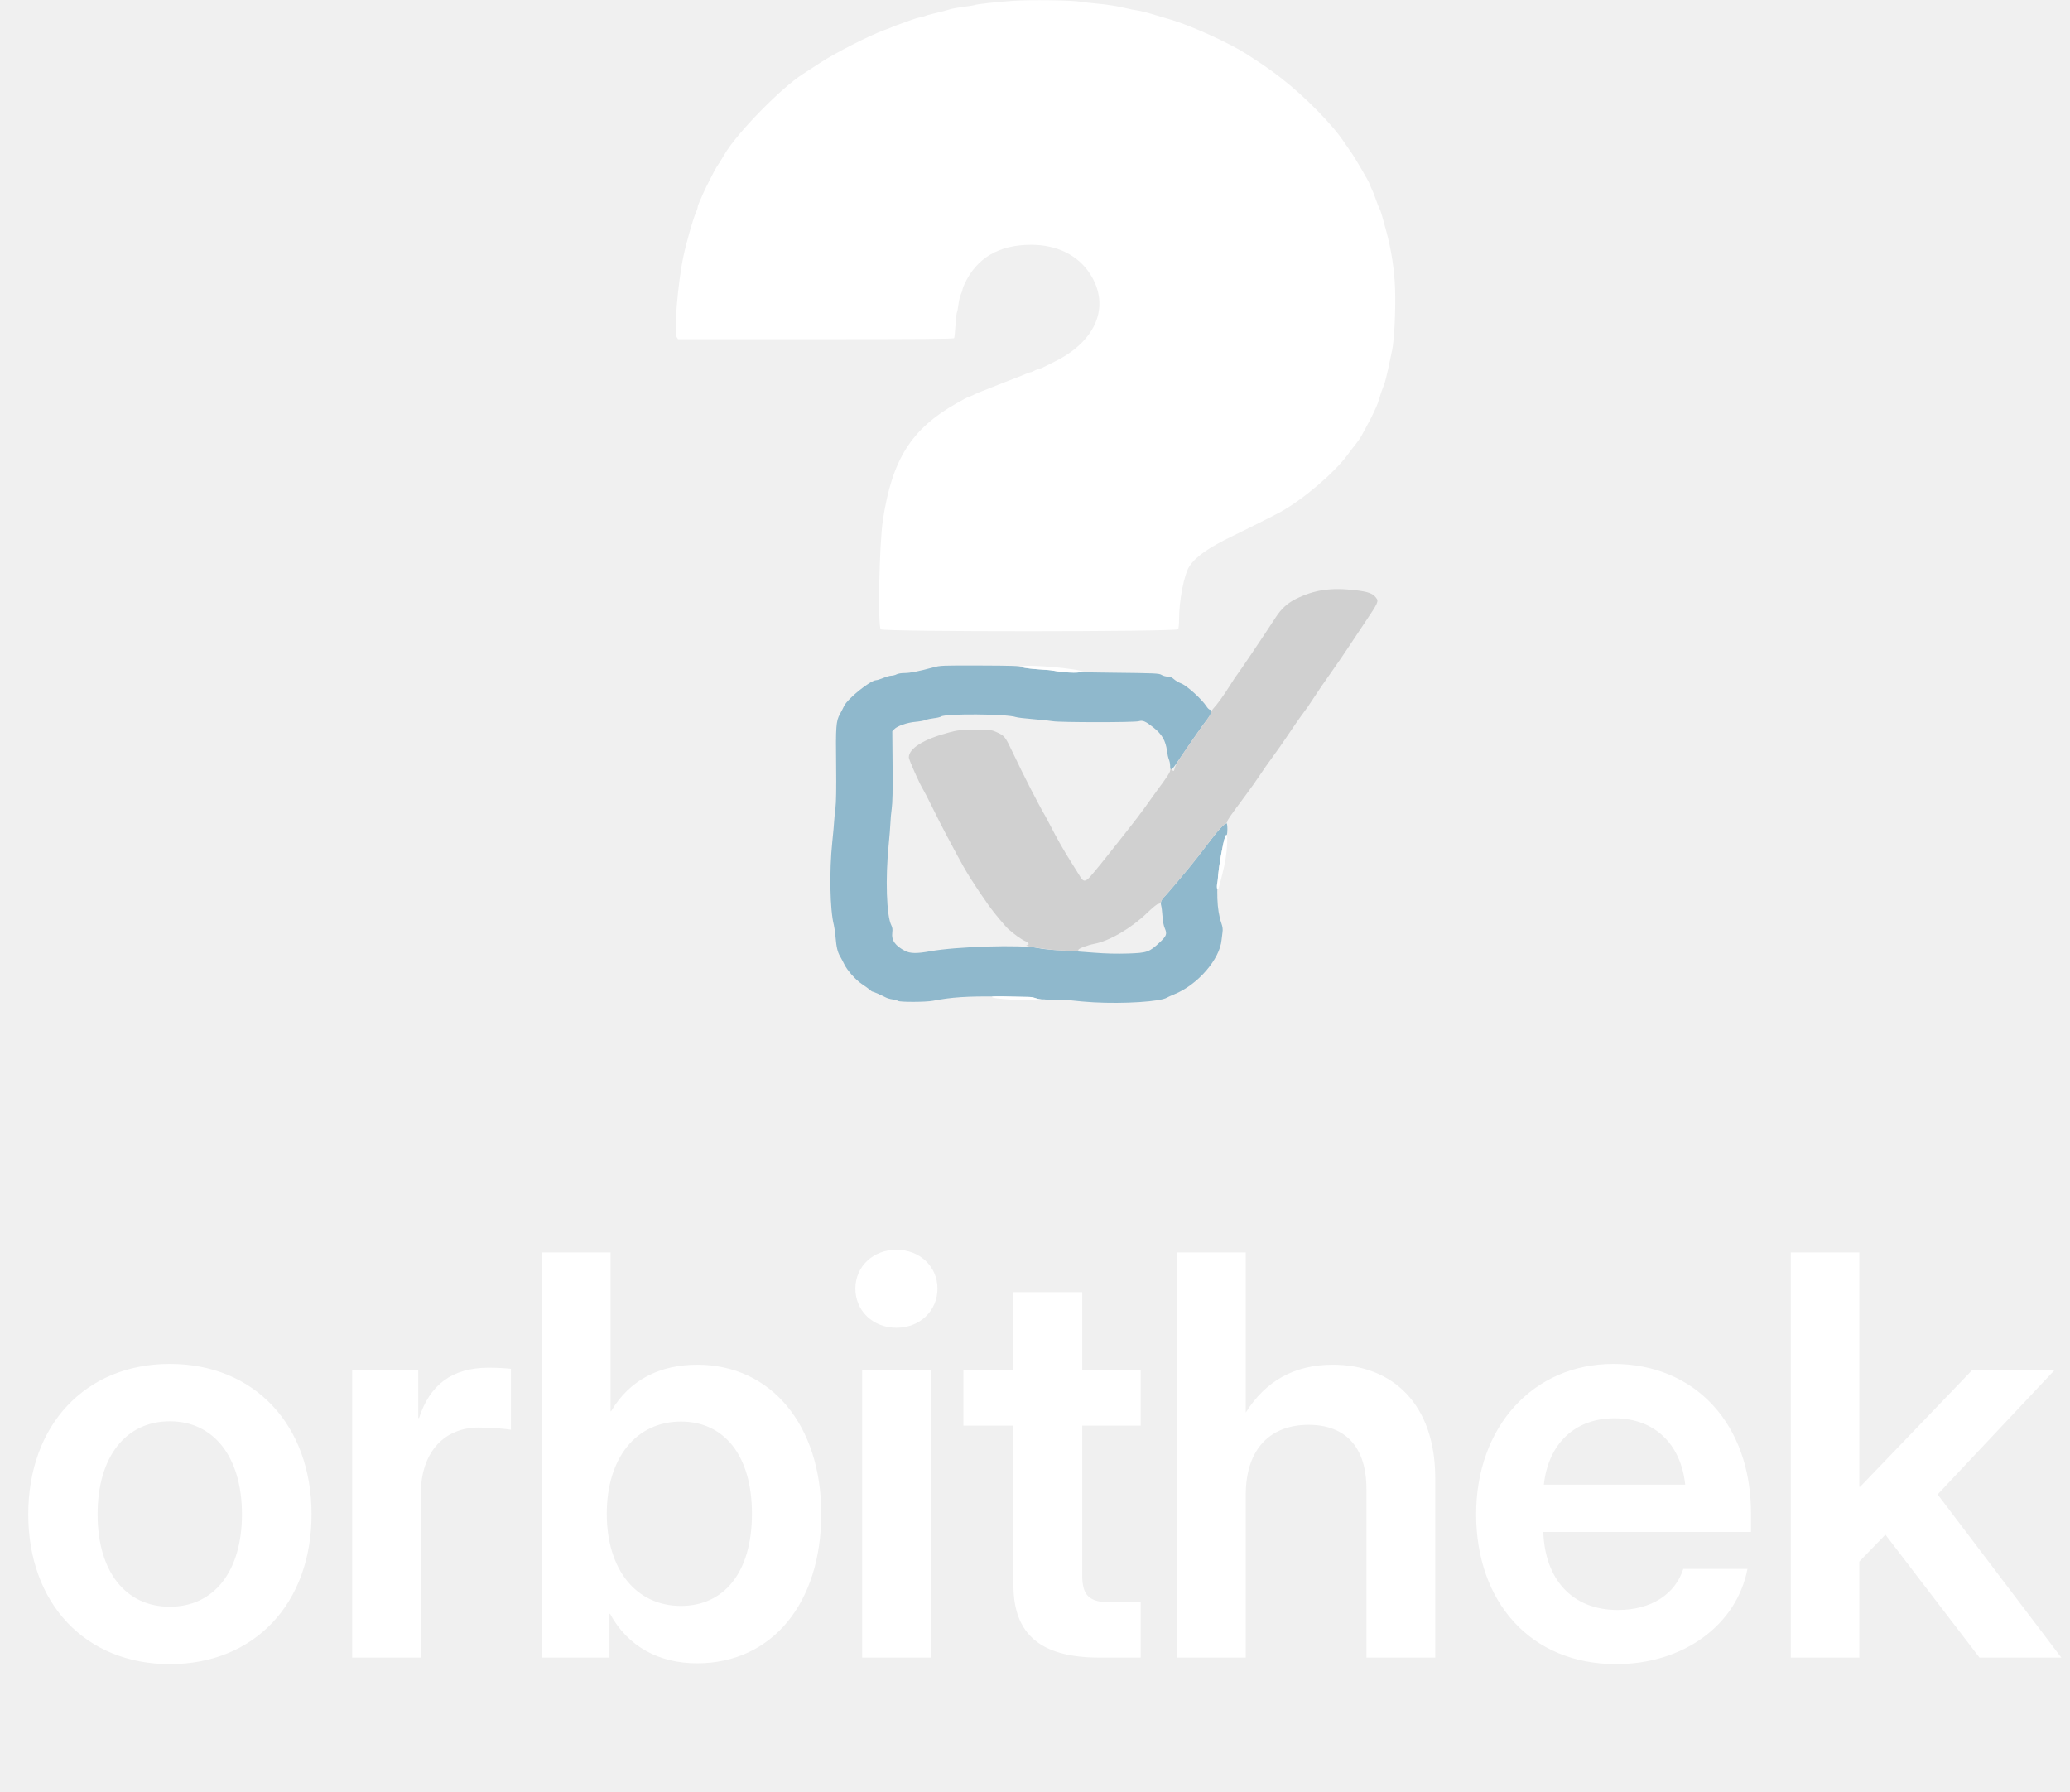
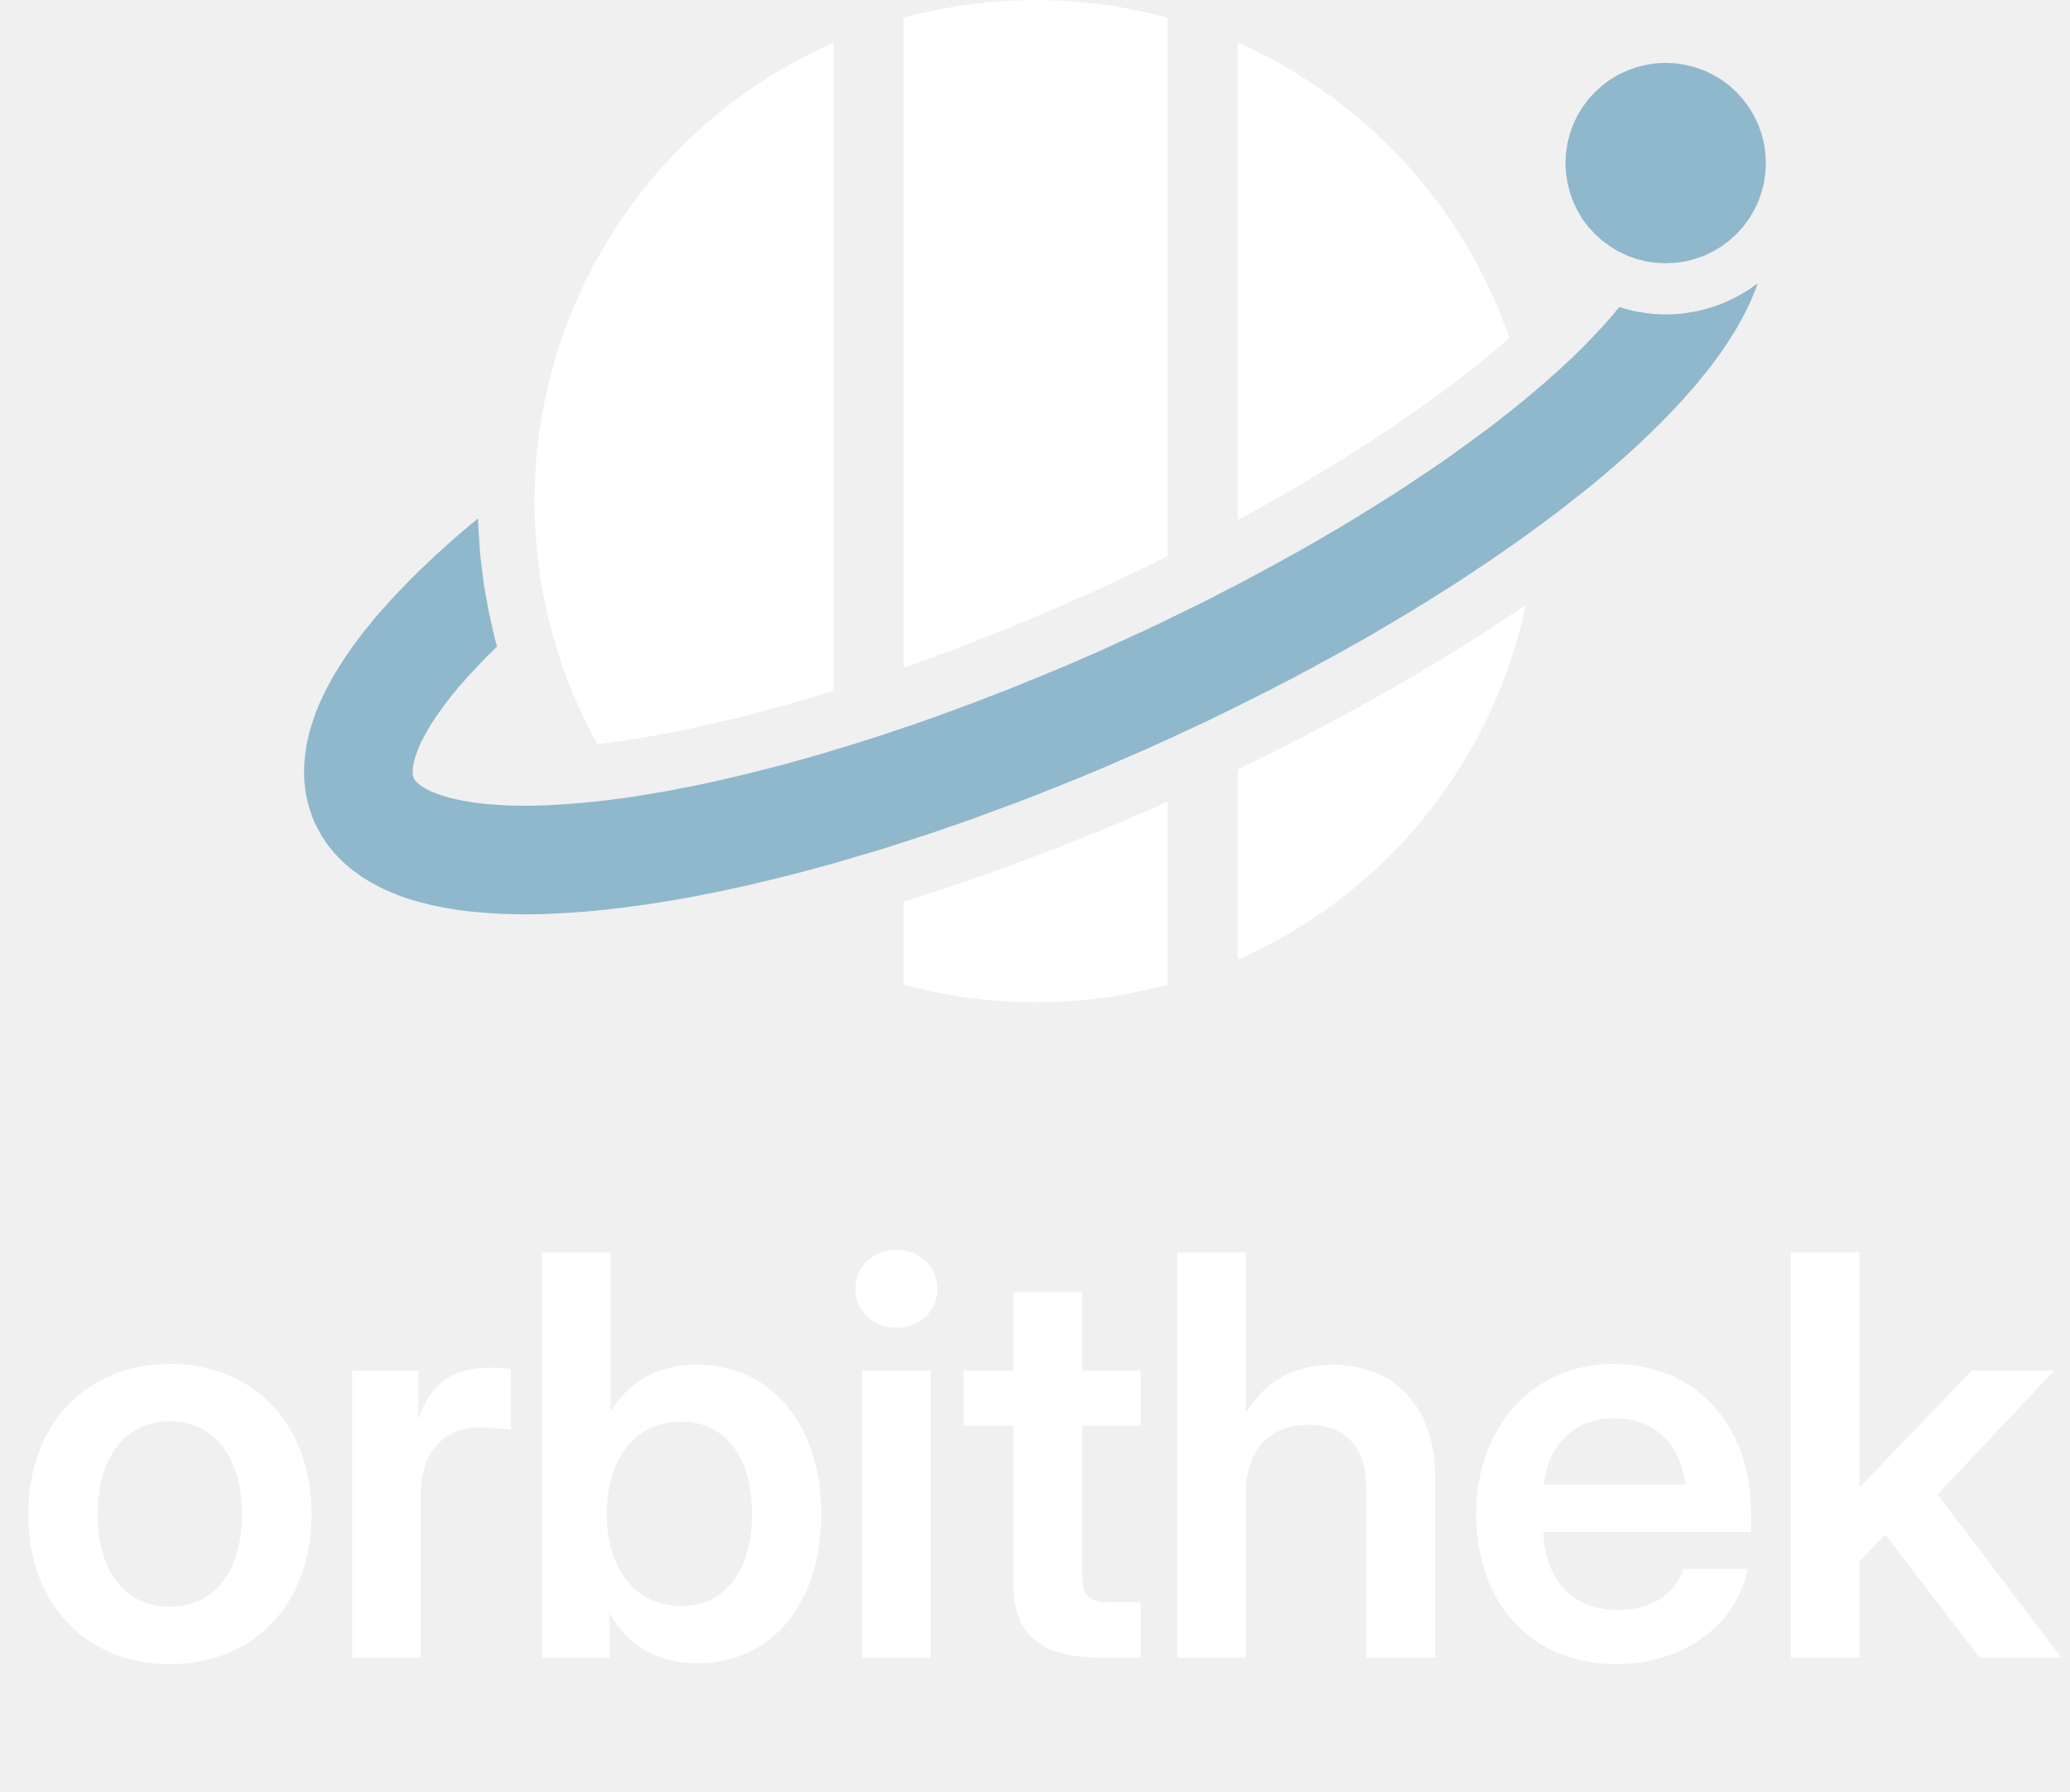
<svg xmlns="http://www.w3.org/2000/svg" viewBox="0 0 371.77 321.66" width="371.77" height="321.66" role="img">
-   <g transform="translate(68.082 -15.429) scale(0.64286)">
-     <path fill="#8FB8CC" fill-rule="evenodd" d="M199.62,303.98C197.70,303.87 195.22,303.66 194.12,303.52C193.03,303.37 190.39,303.24 188.26,303.23C185.49,303.22 184.15,303.11 183.52,302.85C183.05,302.65 182.20,302.48 181.64,302.48C181.08,302.47 177.10,302.42 172.79,302.36C164.38,302.25 159.88,302.55 154.75,303.55C152.78,303.94 145.44,303.96 144.96,303.58C144.77,303.44 144.11,303.25 143.48,303.17C142.84,303.09 142.00,302.85 141.60,302.64C140.43,302.03 138.10,301.00 137.87,301.00C137.75,301.00 137.42,300.79 137.14,300.52C136.86,300.26 135.84,299.52 134.88,298.88C133.09,297.69 130.71,294.99 129.90,293.23C129.68,292.76 129.21,291.87 128.85,291.25C128.07,289.92 127.78,288.68 127.51,285.62C127.40,284.39 127.19,282.93 127.05,282.38C125.97,278.21 125.76,267.34 126.61,259.25C126.86,256.84 127.10,254.26 127.13,253.50C127.17,252.74 127.33,251.06 127.50,249.75C127.70,248.13 127.76,244.35 127.69,237.88C127.56,226.89 127.66,225.44 128.74,223.50C129.16,222.74 129.68,221.73 129.90,221.25C130.86,219.18 137.29,214.00 138.91,214.00C139.17,214.00 140.05,213.72 140.88,213.38C141.70,213.04 142.71,212.76 143.12,212.75C143.54,212.75 144.20,212.58 144.59,212.37C145.01,212.16 145.95,212.00 146.84,212.01C148.32,212.01 150.68,211.55 154.88,210.42C156.79,209.90 157.33,209.88 167.82,209.91C176.88,209.94 178.90,210.01 179.57,210.32C180.28,210.64 182.37,210.89 186.62,211.14C187.31,211.18 188.49,211.33 189.25,211.49C190.08,211.65 195.99,211.82 204.23,211.91C216.96,212.05 217.88,212.09 218.60,212.53C219.03,212.79 219.79,213.00 220.30,213.00C220.98,213.00 221.47,213.21 222.09,213.75C222.56,214.16 223.42,214.67 224.01,214.88C225.57,215.43 229.79,219.24 231.15,221.31C231.48,221.83 231.92,222.25 232.13,222.25C232.77,222.25 232.54,223.36 231.67,224.52C230.30,226.35 229.42,227.56 228.52,228.88C228.04,229.56 227.11,230.91 226.43,231.88C225.76,232.84 224.46,234.75 223.54,236.12C221.39,239.36 221.00,239.62 221.00,237.85C221.00,237.37 220.85,236.62 220.66,236.17C220.47,235.73 220.24,234.69 220.14,233.87C219.76,230.89 218.73,229.10 216.25,227.15C214.09,225.46 213.34,225.14 212.24,225.47C211.07,225.83 190.22,225.82 188.25,225.47C187.49,225.33 185.02,225.07 182.75,224.89C180.48,224.71 178.29,224.45 177.88,224.30C175.34,223.41 158.03,223.30 156.96,224.17C156.78,224.32 155.90,224.53 155.02,224.63C154.14,224.73 153.06,224.96 152.63,225.14C152.19,225.32 150.94,225.55 149.85,225.64C147.57,225.83 144.77,226.80 143.94,227.69L143.38,228.29L143.46,237.96C143.52,244.84 143.45,248.27 143.22,249.88C143.05,251.11 142.88,252.97 142.85,254.00C142.81,255.03 142.60,257.68 142.38,259.88C141.42,269.32 141.76,279.85 143.11,282.47C143.43,283.09 143.49,283.61 143.37,284.61C143.11,286.67 144.22,288.22 146.95,289.63C148.38,290.37 150.26,290.40 153.88,289.74C161.30,288.39 179.41,287.84 184.00,288.82C185.03,289.04 187.17,289.29 188.75,289.38C192.87,289.61 194.28,289.70 199.75,290.13C203.11,290.39 206.06,290.46 209.25,290.36C214.61,290.18 215.17,289.98 218.13,287.21C219.99,285.47 220.20,284.89 219.52,283.35C219.20,282.63 218.96,281.39 218.86,279.92C218.78,278.66 218.61,277.31 218.49,276.92C218.24,276.14 218.62,275.13 219.39,274.49C219.94,274.04 226.69,265.99 228.62,263.49C229.45,262.42 231.22,260.12 232.56,258.37C234.73,255.52 236.21,254.00 236.80,254.00C236.91,254.00 237.00,254.73 237.00,255.62C237.00,256.52 236.90,257.25 236.78,257.25C236.49,257.25 236.12,258.28 235.75,260.12C235.09,263.45 235.00,263.96 234.72,266.00C233.83,272.62 234.03,278.13 235.30,281.84C235.68,282.94 235.76,283.60 235.63,284.47C235.53,285.10 235.42,286.02 235.38,286.50C234.91,291.96 228.66,299.15 222.12,301.76C221.30,302.09 220.40,302.50 220.12,302.67C218.29,303.80 208.02,304.45 199.62,303.98Z" />
-     <path fill="#D0D0D0" fill-rule="evenodd" d="M189.75,289.45C186.45,289.27 179.82,288.22 180.94,288.05C181.83,287.92 181.60,287.37 180.44,286.86C179.41,286.41 177.48,285.03 175.84,283.57C174.86,282.69 171.67,278.85 170.28,276.88C166.06,270.86 163.98,267.53 161.43,262.75C160.88,261.72 159.62,259.36 158.63,257.50C157.63,255.64 155.82,252.10 154.61,249.62C153.39,247.15 152.20,244.83 151.95,244.46C151.14,243.26 148.00,236.22 148.00,235.59C148.00,233.09 152.07,230.53 159.00,228.67C161.71,227.94 162.14,227.90 166.50,227.89C171.07,227.88 171.14,227.88 172.67,228.59C174.75,229.55 174.95,229.81 176.99,234.12C180.13,240.74 184.29,248.87 186.15,252.00C186.35,252.34 186.95,253.47 187.48,254.50C189.44,258.33 191.22,261.46 193.27,264.71C194.43,266.54 195.64,268.48 195.96,269.02C196.78,270.41 197.43,270.34 198.84,268.69C200.92,266.23 202.24,264.63 203.68,262.78C204.48,261.77 206.79,258.84 208.82,256.28C210.85,253.72 213.01,250.89 213.63,250.00C214.24,249.11 215.82,246.91 217.13,245.12C220.32,240.80 220.85,239.99 221.00,239.27C221.12,238.69 221.15,238.68 221.56,239.10C221.90,239.43 222.03,239.46 222.10,239.21C222.16,239.02 222.32,238.52 222.46,238.08C222.68,237.39 224.16,235.10 226.80,231.38C227.19,230.82 227.93,229.76 228.44,229.00C228.95,228.24 230.08,226.68 230.94,225.52C231.80,224.36 232.50,223.22 232.50,222.97C232.50,222.72 232.75,222.26 233.06,221.93C234.12,220.82 236.12,218.05 237.62,215.63C238.45,214.30 239.37,212.90 239.67,212.53C240.52,211.46 246.84,202.07 250.55,196.38C252.03,194.09 253.76,192.50 255.99,191.38C261.19,188.76 265.89,188.06 272.83,188.88C276.27,189.29 277.57,189.75 278.48,190.90C279.33,191.99 279.25,192.17 275.28,198.09C273.82,200.26 271.78,203.32 270.75,204.89C269.72,206.45 268.10,208.83 267.15,210.17C263.94,214.72 262.13,217.37 260.92,219.25C259.70,221.15 259.49,221.46 257.51,224.12C256.89,224.95 255.31,227.26 253.98,229.25C252.65,231.24 250.68,234.06 249.59,235.52C248.51,236.97 246.95,239.19 246.12,240.46C245.30,241.72 243.44,244.34 242.00,246.28C237.72,252.02 237.00,253.06 236.99,253.48C236.99,253.70 236.56,254.14 236.03,254.46C235.47,254.81 234.08,256.36 232.60,258.30C231.24,260.09 229.45,262.43 228.62,263.49C226.80,265.86 221.33,272.40 219.73,274.14C219.09,274.83 218.49,275.65 218.39,275.95C218.29,276.28 218.01,276.50 217.70,276.50C217.38,276.50 216.15,277.50 214.53,279.06C210.15,283.28 204.04,286.86 199.88,287.64C197.98,288.00 195.38,288.97 195.40,289.31C195.43,289.71 194.85,289.72 189.75,289.45Z" />
-     <path fill="#FFFFFF" fill-rule="evenodd" d="M177.00,303.25C173.07,303.02 171.25,302.77 171.25,302.46C171.25,302.30 172.93,302.26 175.94,302.35C178.52,302.42 181.06,302.48 181.59,302.48C182.13,302.48 183.05,302.67 183.65,302.90C184.24,303.12 185.07,303.26 185.48,303.20C185.89,303.14 186.17,303.18 186.10,303.30C185.95,303.53 181.58,303.51 177.00,303.25ZM234.10,272.16C234.02,271.93 234.02,271.38 234.12,270.93C234.21,270.49 234.32,269.68 234.36,269.12C234.52,266.93 235.04,263.59 235.81,259.88C236.55,256.25 237.13,256.35 236.91,260.06C236.75,262.77 236.40,264.94 235.60,268.12C234.46,272.69 234.38,272.89 234.10,272.16ZM191.12,211.73C190.03,211.62 188.84,211.45 188.50,211.37C188.16,211.28 187.20,211.17 186.38,211.12C182.54,210.89 179.70,210.55 179.44,210.29C178.67,209.52 191.36,210.32 195.62,211.31L196.88,211.60L195.88,211.78C194.67,212.01 193.76,212.00 191.12,211.73ZM140.16,199.79C139.30,198.83 139.74,175.94 140.76,169.25C143.33,152.32 148.68,143.84 161.31,136.67C162.93,135.75 164.33,135.00 164.44,135.00C164.54,135.00 165.13,134.76 165.75,134.46C166.37,134.16 167.05,133.84 167.27,133.74C167.48,133.64 169.17,132.97 171.02,132.26C172.86,131.54 174.71,130.81 175.12,130.64C175.54,130.46 176.72,130.00 177.75,129.62C178.78,129.24 180.08,128.72 180.64,128.46C181.20,128.21 181.79,128.00 181.95,128.00C182.12,128.00 182.67,127.78 183.18,127.50C183.70,127.22 184.27,127.00 184.46,127.00C184.64,127.00 185.10,126.84 185.46,126.65C185.83,126.46 187.34,125.71 188.83,124.97C200.45,119.22 204.37,109.41 198.63,100.51C195.25,95.27 189.37,92.37 182.12,92.38C173.17,92.39 166.95,96.06 163.56,103.34C163.25,104.00 163.00,104.69 163.00,104.87C163.00,105.04 162.79,105.68 162.52,106.28C162.26,106.88 161.97,108.11 161.87,109.00C161.77,109.89 161.58,110.91 161.44,111.25C161.31,111.59 161.12,113.29 161.02,115.02C160.92,116.75 160.75,118.30 160.65,118.46C160.51,118.68 151.16,118.75 121.99,118.75L83.51,118.75L83.16,118.19C82.32,116.82 83.45,103.13 85.02,95.62C85.84,91.75 87.78,84.93 88.52,83.35C88.78,82.78 89.00,82.14 89.00,81.92C89.00,81.55 89.24,80.95 90.50,78.12C91.36,76.21 93.77,71.45 94.22,70.79C94.86,69.84 95.83,68.29 96.51,67.12C99.95,61.20 112.33,48.53 118.50,44.62C119.12,44.22 121.23,42.85 123.20,41.56C127.53,38.73 137.04,33.88 141.25,32.37C142.28,32.00 143.34,31.59 143.59,31.45C143.85,31.32 144.53,31.06 145.09,30.88C145.66,30.69 147.00,30.20 148.08,29.79C149.15,29.38 150.50,28.96 151.08,28.87C151.65,28.77 152.32,28.59 152.55,28.47C152.78,28.35 153.68,28.09 154.55,27.89C156.61,27.41 158.93,26.81 159.88,26.50C160.29,26.37 161.89,26.10 163.44,25.89C164.99,25.69 166.35,25.47 166.46,25.40C166.81,25.18 172.72,24.53 177.12,24.23C181.84,23.90 193.73,24.06 196.00,24.48C196.76,24.62 198.67,24.84 200.25,24.98C203.17,25.22 206.51,25.75 209.00,26.37C209.76,26.56 210.94,26.79 211.62,26.88C212.77,27.04 214.88,27.59 218.12,28.58C218.81,28.79 220.22,29.21 221.25,29.51C226.86,31.16 237.71,36.10 242.38,39.12C247.48,42.42 249.08,43.54 252.03,45.83C258.68,50.99 266.41,58.85 269.63,63.75C270.04,64.37 270.92,65.64 271.59,66.58C272.69,68.12 276.75,75.09 276.75,75.45C276.75,75.53 276.97,76.05 277.24,76.61C277.70,77.58 278.04,78.44 278.88,80.81C279.08,81.40 279.38,82.10 279.54,82.37C279.70,82.64 280.02,83.60 280.27,84.50C280.51,85.39 280.94,86.97 281.23,88.00C282.78,93.56 283.69,99.39 283.85,104.88C284.03,110.79 283.62,119.06 283.01,121.88C282.74,123.11 282.23,125.53 281.87,127.25C281.51,128.97 281.01,130.88 280.75,131.50C280.24,132.76 279.63,134.55 279.13,136.27C278.81,137.40 277.15,140.87 275.74,143.38C275.35,144.06 274.80,145.08 274.52,145.63C274.23,146.18 273.58,147.16 273.06,147.80C272.55,148.43 271.39,149.94 270.50,151.15C266.82,156.13 258.17,163.49 251.93,166.96C250.43,167.80 242.17,171.95 238.62,173.65C231.78,176.94 228.18,179.45 226.37,182.23C224.91,184.45 223.50,191.73 223.50,196.99C223.50,198.25 223.38,199.50 223.24,199.77C222.85,200.50 140.83,200.53 140.16,199.79Z" />
+   <g transform="translate(35.990 -60.000) scale(3)">
+     <path fill="#FFFFFF" fill-rule="evenodd" d="M77.12,37.17 L76.46,35.86 L75.73,34.58 L74.94,33.33 L74.10,32.13 L73.19,30.97 L72.23,29.85 L71.21,28.79 L70.15,27.77 L69.03,26.81 L67.87,25.90 L66.67,25.06 L65.42,24.27 L64.14,23.54 L62.83,22.88 L62.10,22.56 L62.10,51.12 L62.34,51.00 L62.80,50.74 L63.26,50.49 L63.72,50.23 L64.18,49.98 L64.63,49.72 L65.08,49.46 L65.53,49.20 L65.97,48.94 L66.41,48.68 L66.84,48.42 L67.28,48.16 L67.71,47.90 L68.13,47.64 L68.55,47.38 L68.97,47.11 L69.38,46.85 L69.79,46.59 L70.19,46.33 L70.59,46.07 L70.99,45.80 L71.38,45.54 L71.77,45.28 L72.15,45.02 L72.53,44.76 L72.90,44.50 L73.27,44.24 L73.63,43.98 L73.98,43.72 L74.34,43.46 L74.68,43.20 L75.03,42.94 L75.36,42.69 L75.69,42.43 L76.02,42.18 L76.34,41.93 L76.65,41.68 L76.96,41.42 L77.26,41.18 L77.56,40.93 L77.85,40.68 L78.13,40.44 L78.36,40.24 L78.25,39.89 L77.72,38.52ZM52.94,20.14 L51.47,20.04 L50.00,20.00 L48.53,20.04 L47.06,20.14 L45.60,20.32 L44.15,20.58 L42.71,20.90 L42.10,21.07 L42.10,59.97 L42.49,59.83 L42.99,59.66 L43.49,59.47 L43.99,59.29 L44.50,59.10 L45.00,58.92 L45.51,58.72 L46.01,58.53 L46.52,58.33 L47.02,58.14 L47.53,57.93 L48.04,57.73 L48.54,57.53 L49.05,57.32 L49.55,57.11 L50.06,56.89 L50.57,56.68 L51.07,56.46 L51.58,56.24 L52.08,56.02 L52.58,55.80 L53.08,55.58 L53.59,55.35 L54.09,55.12 L54.59,54.89 L55.08,54.66 L55.58,54.42 L56.07,54.19 L56.57,53.95 L57.06,53.71 L57.55,53.47 L57.90,53.30 L57.90,21.07 L57.29,20.90 L55.85,20.58 L54.40,20.32ZM33.33,25.06 L32.13,25.90 L30.97,26.81 L29.85,27.77 L28.79,28.79 L27.77,29.85 L26.81,30.97 L25.90,32.13 L25.06,33.33 L24.27,34.58 L23.54,35.86 L22.88,37.17 L22.28,38.52 L21.75,39.89 L21.29,41.29 L20.90,42.71 L20.58,44.15 L20.32,45.60 L20.14,47.06 L20.04,48.53 L20.00,50.00 L20.04,51.47 L20.14,52.94 L20.32,54.40 L20.58,55.85 L20.90,57.29 L21.29,58.71 L21.75,60.11 L22.28,61.48 L22.88,62.83 L23.54,64.14 L23.77,64.54 L24.07,64.51 L24.44,64.46 L24.82,64.41 L25.20,64.35 L25.59,64.30 L25.98,64.23 L26.38,64.17 L26.78,64.10 L27.19,64.03 L27.60,63.95 L28.01,63.88 L28.43,63.79 L28.85,63.71 L29.28,63.62 L29.71,63.53 L30.15,63.43 L30.59,63.33 L31.03,63.23 L31.48,63.13 L31.93,63.02 L32.38,62.91 L32.84,62.79 L33.30,62.67 L33.76,62.55 L34.22,62.42 L34.69,62.30 L35.16,62.17 L35.64,62.03 L36.11,61.89 L36.59,61.75 L37.07,61.61 L37.56,61.46 L37.90,61.36 L37.90,22.56 L37.17,22.88 L35.86,23.54 L34.58,24.27ZM65.42,75.73 L66.67,74.94 L67.87,74.10 L69.03,73.19 L70.15,72.23 L71.21,71.21 L72.23,70.15 L73.19,69.03 L74.10,67.87 L74.94,66.67 L75.73,65.42 L76.46,64.14 L77.12,62.83 L77.72,61.48 L78.25,60.11 L78.71,58.71 L79.10,57.29 L79.34,56.21 L79.26,56.27 L79.25,56.28 L78.82,56.57 L78.80,56.58 L78.37,56.87 L78.36,56.88 L77.92,57.16 L77.91,57.17 L77.47,57.46 L77.45,57.47 L77.01,57.76 L76.99,57.77 L76.55,58.06 L76.53,58.07 L76.08,58.35 L76.07,58.36 L75.61,58.65 L75.60,58.66 L75.14,58.94 L75.12,58.95 L74.66,59.24 L74.65,59.24 L74.18,59.53 L74.17,59.54 L73.70,59.82 L73.68,59.83 L73.21,60.11 L73.20,60.12 L72.72,60.40 L72.71,60.41 L72.23,60.69 L72.21,60.70 L71.73,60.98 L71.72,60.99 L71.23,61.26 L71.22,61.27 L70.73,61.55 L70.72,61.56 L70.22,61.83 L70.21,61.84 L69.72,62.12 L69.70,62.12 L69.21,62.40 L69.19,62.41 L68.69,62.68 L68.68,62.69 L68.18,62.96 L68.16,62.96 L67.66,63.24 L67.65,63.24 L67.14,63.51 L67.13,63.52 L66.62,63.79 L66.60,63.79 L66.09,64.06 L66.08,64.07 L65.56,64.33 L65.55,64.34 L65.03,64.60 L65.02,64.61 L64.50,64.87 L64.49,64.88 L63.97,65.14 L63.96,65.14 L63.43,65.40 L63.42,65.41 L62.90,65.66 L62.88,65.67 L62.36,65.93 L62.35,65.93 L62.10,66.05 L62.10,77.44 L62.83,77.12 L64.14,76.46ZM45.60,79.68 L47.06,79.86 L48.53,79.96 L50.00,80.00 L51.47,79.96 L52.94,79.86 L54.40,79.68 L55.85,79.42 L57.29,79.10 L57.90,78.93 L57.90,67.99 L57.45,68.19 L57.44,68.20 L56.90,68.43 L56.89,68.44 L56.35,68.67 L56.33,68.68 L55.79,68.91 L55.78,68.92 L55.24,69.14 L55.23,69.15 L54.69,69.38 L54.67,69.38 L54.13,69.61 L54.12,69.61 L53.58,69.84 L53.57,69.84 L53.02,70.06 L53.01,70.07 L52.47,70.28 L52.46,70.29 L51.91,70.50 L51.90,70.51 L51.36,70.72 L51.35,70.73 L50.80,70.94 L50.79,70.94 L50.25,71.15 L50.24,71.15 L49.69,71.36 L49.68,71.37 L49.14,71.57 L49.13,71.57 L48.59,71.77 L48.57,71.78 L48.03,71.97 L48.02,71.98 L47.48,72.17 L47.47,72.18 L46.93,72.37 L46.91,72.38 L46.38,72.56 L46.36,72.57 L45.83,72.76 L45.81,72.76 L45.28,72.94 L45.26,72.95 L44.73,73.13 L44.71,73.13 L44.18,73.31 L44.16,73.32 L43.63,73.49 L43.62,73.49 L43.09,73.67 L43.07,73.67 L42.54,73.84 L42.53,73.84 L42.10,73.98 L42.10,78.93 L42.71,79.10 L44.15,79.42Z" />
+     <path fill="#8FB8CC" fill-rule="evenodd" d="M84.93,38.40 L84.74,38.62 L84.56,38.85 L84.36,39.07 L84.16,39.30 L83.95,39.54 L83.73,39.77 L83.51,40.01 L83.28,40.25 L83.05,40.49 L82.81,40.74 L82.56,40.98 L82.31,41.23 L82.05,41.48 L81.78,41.73 L81.51,41.98 L81.23,42.24 L80.94,42.49 L80.65,42.75 L80.36,43.01 L80.05,43.27 L79.74,43.53 L79.43,43.79 L79.11,44.06 L78.79,44.32 L78.45,44.59 L78.12,44.85 L77.78,45.12 L77.43,45.39 L77.08,45.66 L76.72,45.92 L76.36,46.19 L75.99,46.46 L75.62,46.73 L75.24,47.00 L74.86,47.28 L74.47,47.55 L74.08,47.82 L73.68,48.09 L73.28,48.36 L72.87,48.63 L72.47,48.90 L72.05,49.18 L71.63,49.45 L71.21,49.72 L70.78,49.99 L70.35,50.26 L69.92,50.53 L69.48,50.80 L69.04,51.07 L68.59,51.34 L68.15,51.61 L67.69,51.87 L67.24,52.14 L66.78,52.41 L66.32,52.67 L65.85,52.94 L65.38,53.20 L64.91,53.46 L64.44,53.72 L63.96,53.98 L63.48,54.24 L63.00,54.50 L62.51,54.76 L62.02,55.02 L61.53,55.27 L61.04,55.52 L60.55,55.78 L60.05,56.03 L59.55,56.28 L59.05,56.52 L58.55,56.77 L58.05,57.01 L57.54,57.26 L57.03,57.50 L56.53,57.74 L56.02,57.97 L55.51,58.21 L54.99,58.44 L54.48,58.68 L53.97,58.91 L53.45,59.14 L52.93,59.36 L52.42,59.59 L51.90,59.81 L51.38,60.03 L50.87,60.24 L50.35,60.46 L49.83,60.67 L49.31,60.88 L48.79,61.09 L48.27,61.30 L47.75,61.50 L47.23,61.70 L46.72,61.90 L46.20,62.10 L45.68,62.29 L45.17,62.48 L44.65,62.67 L44.13,62.86 L43.62,63.04 L43.11,63.22 L42.60,63.40 L42.08,63.57 L41.58,63.74 L41.07,63.91 L40.56,64.08 L40.06,64.24 L39.55,64.40 L39.05,64.56 L38.55,64.71 L38.05,64.86 L37.56,65.01 L37.06,65.16 L36.57,65.30 L36.08,65.44 L35.60,65.57 L35.11,65.71 L34.63,65.84 L34.15,65.96 L33.68,66.08 L33.20,66.20 L32.73,66.32 L32.27,66.43 L31.80,66.54 L31.34,66.65 L30.89,66.75 L30.43,66.85 L29.98,66.95 L29.54,67.04 L29.09,67.13 L28.65,67.21 L28.22,67.30 L27.79,67.38 L27.36,67.45 L26.94,67.52 L26.52,67.59 L26.10,67.66 L25.70,67.72 L25.29,67.78 L24.89,67.83 L24.49,67.88 L24.10,67.93 L23.72,67.97 L23.34,68.01 L22.96,68.05 L22.59,68.08 L22.22,68.11 L21.87,68.14 L21.51,68.16 L21.16,68.18 L20.82,68.20 L20.48,68.21 L20.15,68.22 L19.83,68.23 L19.51,68.23 L19.19,68.23 L18.89,68.22 L18.59,68.22 L18.30,68.21 L18.01,68.19 L17.73,68.17 L17.46,68.15 L17.19,68.13 L16.93,68.11 L16.68,68.08 L16.44,68.05 L16.20,68.01 L15.97,67.97 L15.75,67.94 L15.54,67.89 L15.33,67.85 L15.13,67.80 L14.94,67.76 L14.76,67.71 L14.59,67.66 L14.42,67.60 L14.27,67.55 L14.12,67.50 L13.98,67.44 L13.85,67.39 L13.73,67.33 L13.62,67.28 L13.52,67.22 L13.42,67.17 L13.33,67.11 L13.25,67.06 L13.18,67.01 L13.12,66.97 L13.06,66.92 L13.01,66.88 L12.97,66.84 L12.93,66.80 L12.90,66.76 L12.87,66.73 L12.85,66.70 L12.83,66.67 L12.81,66.65 L12.80,66.62 L12.78,66.60 L12.77,66.57 L6.83,69.22 L6.97,69.50 L7.12,69.78 L7.27,70.05 L7.44,70.31 L7.62,70.57 L7.81,70.81 L8.01,71.05 L8.22,71.28 L8.44,71.50 L8.66,71.71 L8.90,71.91 L9.13,72.10 L9.38,72.28 L9.63,72.46 L9.88,72.62 L10.14,72.78 L10.41,72.93 L10.68,73.07 L10.95,73.21 L11.23,73.33 L11.51,73.45 L11.80,73.57 L12.09,73.68 L12.39,73.78 L12.68,73.87 L12.99,73.96 L13.29,74.04 L13.61,74.12 L13.92,74.20 L14.24,74.26 L14.56,74.33 L14.89,74.38 L15.22,74.44 L15.56,74.49 L15.90,74.53 L16.24,74.57 L16.59,74.60 L16.94,74.63 L17.30,74.66 L17.66,74.68 L18.02,74.70 L18.39,74.71 L18.76,74.72 L19.14,74.73 L19.52,74.73 L19.91,74.73 L20.30,74.72 L20.69,74.71 L21.09,74.69 L21.50,74.67 L21.90,74.65 L22.31,74.62 L22.73,74.59 L23.15,74.56 L23.57,74.52 L24.00,74.48 L24.43,74.43 L24.86,74.38 L25.30,74.33 L25.74,74.27 L26.19,74.21 L26.64,74.15 L27.09,74.08 L27.55,74.01 L28.01,73.93 L28.47,73.86 L28.94,73.77 L29.41,73.69 L29.88,73.60 L30.36,73.50 L30.84,73.41 L31.32,73.31 L31.81,73.20 L32.29,73.10 L32.79,72.99 L33.28,72.87 L33.78,72.75 L34.28,72.63 L34.78,72.51 L35.29,72.38 L35.79,72.25 L36.30,72.12 L36.81,71.98 L37.33,71.84 L37.84,71.70 L38.36,71.55 L38.88,71.40 L39.40,71.24 L39.93,71.09 L40.45,70.93 L40.98,70.77 L41.51,70.60 L42.04,70.43 L42.57,70.26 L43.11,70.08 L43.64,69.91 L44.18,69.73 L44.71,69.54 L45.25,69.36 L45.79,69.17 L46.33,68.98 L46.87,68.78 L47.41,68.58 L47.95,68.38 L48.49,68.18 L49.03,67.98 L49.57,67.77 L50.12,67.56 L50.66,67.34 L51.20,67.13 L51.74,66.91 L52.29,66.69 L52.83,66.47 L53.37,66.24 L53.91,66.02 L54.45,65.79 L54.99,65.55 L55.53,65.32 L56.07,65.08 L56.61,64.85 L57.15,64.60 L57.68,64.36 L58.22,64.12 L58.75,63.87 L59.28,63.62 L59.82,63.37 L60.35,63.12 L60.87,62.87 L61.40,62.61 L61.93,62.35 L62.45,62.09 L62.97,61.83 L63.49,61.57 L64.01,61.31 L64.52,61.04 L65.03,60.78 L65.55,60.51 L66.05,60.24 L66.56,59.97 L67.06,59.69 L67.56,59.42 L68.06,59.15 L68.56,58.87 L69.05,58.59 L69.54,58.32 L70.03,58.04 L70.51,57.76 L70.99,57.47 L71.47,57.19 L71.94,56.91 L72.41,56.63 L72.88,56.34 L73.34,56.06 L73.80,55.77 L74.26,55.48 L74.71,55.20 L75.16,54.91 L75.60,54.62 L76.04,54.33 L76.48,54.04 L76.91,53.75 L77.34,53.46 L77.76,53.17 L78.18,52.88 L78.60,52.59 L79.01,52.30 L79.42,52.01 L79.82,51.71 L80.22,51.42 L80.61,51.13 L81.00,50.84 L81.38,50.55 L81.76,50.25 L82.13,49.96 L82.50,49.67 L82.87,49.38 L83.23,49.09 L83.58,48.80 L83.93,48.51 L84.27,48.22 L84.61,47.93 L84.94,47.64 L85.27,47.35 L85.59,47.06 L85.91,46.77 L86.22,46.48 L86.52,46.19 L86.83,45.90 L87.12,45.61 L87.41,45.33 L87.69,45.04 L87.97,44.75 L88.24,44.47 L88.51,44.18 L88.77,43.90 L89.02,43.61 L89.27,43.33 L89.52,43.05 L89.75,42.76 L89.98,42.48 L90.21,42.20 L90.43,41.92 L90.64,41.63 L90.85,41.35 L91.05,41.07 L91.24,40.79 L91.43,40.51 L91.61,40.22 L91.79,39.94 L91.96,39.66 L92.12,39.38 L92.28,39.09 L92.43,38.81 L92.57,38.53 L92.71,38.24 L92.84,37.96 L92.96,37.67 L93.08,37.38 L93.18,37.09 L93.23,36.95 L92.88,37.21 L92.63,37.38 L92.12,37.68 L91.86,37.82 L91.33,38.07 L91.05,38.19 L90.50,38.38 L90.21,38.47 L89.64,38.62 L89.34,38.67 L88.76,38.76 L88.46,38.79 L87.87,38.82 L87.57,38.82 L86.98,38.79 L86.69,38.76 L86.10,38.67 L85.81,38.62 L85.24,38.47 L84.95,38.38 L84.94,38.38ZM12.75,66.52 L12.74,66.50 L12.74,66.47 L12.73,66.43 L12.72,66.40 L12.72,66.35 L12.71,66.31 L12.71,66.25 L12.71,66.19 L12.71,66.13 L12.71,66.06 L12.72,65.98 L12.73,65.89 L12.75,65.80 L12.77,65.70 L12.79,65.59 L12.82,65.48 L12.85,65.36 L12.89,65.23 L12.94,65.09 L12.99,64.96 L13.05,64.81 L13.11,64.66 L13.18,64.50 L13.26,64.34 L13.35,64.17 L13.44,64.00 L13.54,63.82 L13.64,63.64 L13.75,63.45 L13.87,63.26 L14.00,63.07 L14.13,62.87 L14.27,62.67 L14.42,62.46 L14.57,62.25 L14.73,62.04 L14.90,61.82 L15.07,61.60 L15.26,61.38 L15.44,61.15 L15.64,60.93 L15.84,60.70 L16.05,60.46 L16.27,60.23 L16.49,59.99 L16.72,59.75 L16.95,59.51 L17.19,59.26 L17.44,59.02 L17.69,58.77 L17.76,58.70 L17.62,58.20 L17.58,58.03 L17.26,56.60 L17.23,56.43 L16.97,54.98 L16.95,54.82 L16.77,53.36 L16.75,53.19 L16.65,51.72 L16.64,51.56 L16.62,51.04 L16.42,51.20 L16.07,51.49 L15.73,51.78 L15.39,52.07 L15.06,52.36 L14.73,52.65 L14.41,52.94 L14.09,53.23 L13.78,53.52 L13.48,53.81 L13.17,54.10 L12.88,54.39 L12.59,54.67 L12.31,54.96 L12.03,55.25 L11.76,55.53 L11.49,55.82 L11.23,56.10 L10.98,56.39 L10.73,56.67 L10.48,56.95 L10.25,57.24 L10.02,57.52 L9.79,57.80 L9.57,58.08 L9.36,58.37 L9.15,58.65 L8.95,58.93 L8.76,59.21 L8.57,59.49 L8.39,59.78 L8.21,60.06 L8.04,60.34 L7.88,60.62 L7.72,60.91 L7.57,61.19 L7.43,61.47 L7.29,61.76 L7.16,62.04 L7.04,62.33 L6.92,62.62 L6.82,62.91 L6.72,63.20 L6.63,63.49 L6.54,63.78 L6.47,64.08 L6.40,64.38 L6.34,64.67 L6.30,64.97 L6.26,65.28 L6.23,65.58 L6.21,65.89 L6.21,66.19 L6.21,66.50 L6.23,66.81 L6.26,67.12 L6.30,67.42 L6.36,67.73 L6.43,68.03 L6.51,68.34 L6.61,68.63 L6.71,68.93 L6.83,69.22 L12.77,66.57 L12.76,66.55Z" />
+     <path fill="#8FB8CC" fill-rule="evenodd" d="M93.72,29.76 L93.69,29.17 L93.61,28.59 L93.46,28.02 L93.27,27.47 L93.01,26.93 L92.71,26.43 L92.36,25.96 L91.97,25.52 L91.53,25.12 L91.06,24.77 L90.55,24.47 L90.02,24.22 L89.46,24.02 L88.89,23.88 L88.31,23.79 L87.72,23.76 L87.13,23.79 L86.55,23.88 L85.98,24.02 L85.43,24.22 L84.89,24.47 L84.39,24.77 L83.92,25.12 L83.48,25.52 L83.08,25.96 L82.73,26.43 L82.43,26.93 L82.18,27.47 L81.98,28.02 L81.84,28.59 L81.75,29.17 L81.72,29.76 L81.75,30.35 L81.84,30.93 L81.98,31.50 L82.18,32.06 L82.43,32.59 L82.73,33.10 L83.08,33.57 L83.48,34.00 L83.92,34.40 L84.39,34.75 L84.89,35.05 L85.43,35.31 L85.98,35.50 L86.55,35.65 L87.13,35.73 L87.72,35.76 L88.31,35.73 L88.89,35.65 L89.46,35.50 L90.02,35.31 L90.55,35.05 L91.06,34.75 L91.53,34.40 L91.97,34.00 L92.36,33.57 L92.71,33.10 L93.01,32.59 L93.27,32.06 L93.46,31.50 L93.61,30.93 L93.69,30.35Z" />
  </g>
  <path fill="#FFFFFF" fill-rule="evenodd" d="M30.516 298.836C45.701 298.836 55.955 287.947 55.955 271.932C55.955 255.916 45.701 244.93 30.516 244.93C15.33 244.93 5.076 255.916 5.076 271.932C5.076 287.947 15.33 298.836 30.516 298.836ZM30.516 288.533C22.557 288.533 17.527 282.234 17.527 271.932C17.527 261.58 22.605 255.232 30.516 255.232C38.377 255.232 43.455 261.629 43.455 271.932C43.455 282.186 38.426 288.533 30.516 288.533ZM63.251 297.664H75.556V268.465C75.556 260.408 80.097 256.355 85.956 256.355C88.398 256.355 90.839 256.6 91.767 256.746V245.809C90.79 245.711 89.423 245.613 87.763 245.613C81.122 245.613 77.167 248.738 75.263 254.646H75.116V246.102H63.251ZM125.186 298.689C138.662 298.689 147.5 287.898 147.5 271.834C147.5 255.965 138.516 245.076 125.235 245.076C118.545 245.076 113.077 247.762 109.756 253.426H109.659V224.91H97.354V297.664H109.463V289.803H109.561C112.784 295.76 118.448 298.689 125.186 298.689ZM122.305 288.387C114.248 288.387 108.975 281.893 108.975 271.834C108.975 261.824 114.248 255.281 122.305 255.281C129.922 255.281 135.049 261.189 135.049 271.834C135.049 282.527 129.922 288.387 122.305 288.387ZM154.845 297.664H167.15V246.102H154.845ZM160.998 238.436C165.197 238.436 168.371 235.408 168.371 231.404C168.371 227.449 165.197 224.422 160.998 224.422C156.798 224.422 153.625 227.449 153.625 231.404C153.625 235.408 156.798 238.436 160.998 238.436ZM204.866 246.102H194.368V232.039H182.014V246.102H173.03V256.014H182.014V284.676C182.014 293.514 186.946 297.664 197.444 297.664H204.866V287.752H199.593C195.589 287.752 194.368 286.531 194.368 282.869V256.014H204.866ZM223.734 268.514C223.734 259.725 228.568 255.867 235.014 255.867C241.605 255.867 245.414 259.822 245.414 267.391V297.664H257.768V265.438C257.768 252.205 250.15 245.076 239.359 245.076C232.426 245.076 227.25 248.055 223.734 253.67V224.91H211.43V297.664H223.734ZM290.259 298.836C302.32 298.836 311.89 291.854 313.843 281.746H302.32C300.904 286.141 296.753 289.119 290.552 289.119C282.251 289.119 277.466 283.504 277.173 275.105H314.478V271.736C314.478 255.916 304.614 244.93 289.771 244.93C275.318 244.93 265.113 256.258 265.113 271.932C265.113 287.557 274.78 298.836 290.259 298.836ZM277.271 266.609C278.101 259.236 282.837 254.695 289.966 254.695C297.095 254.695 301.88 259.236 302.661 266.609ZM321.627 297.664H333.932V280.428L338.62 275.594L355.514 297.664H370.211L347.995 268.367L368.942 246.102H354.147L334.079 267.0H333.932V224.91H321.627Z" />
</svg>
